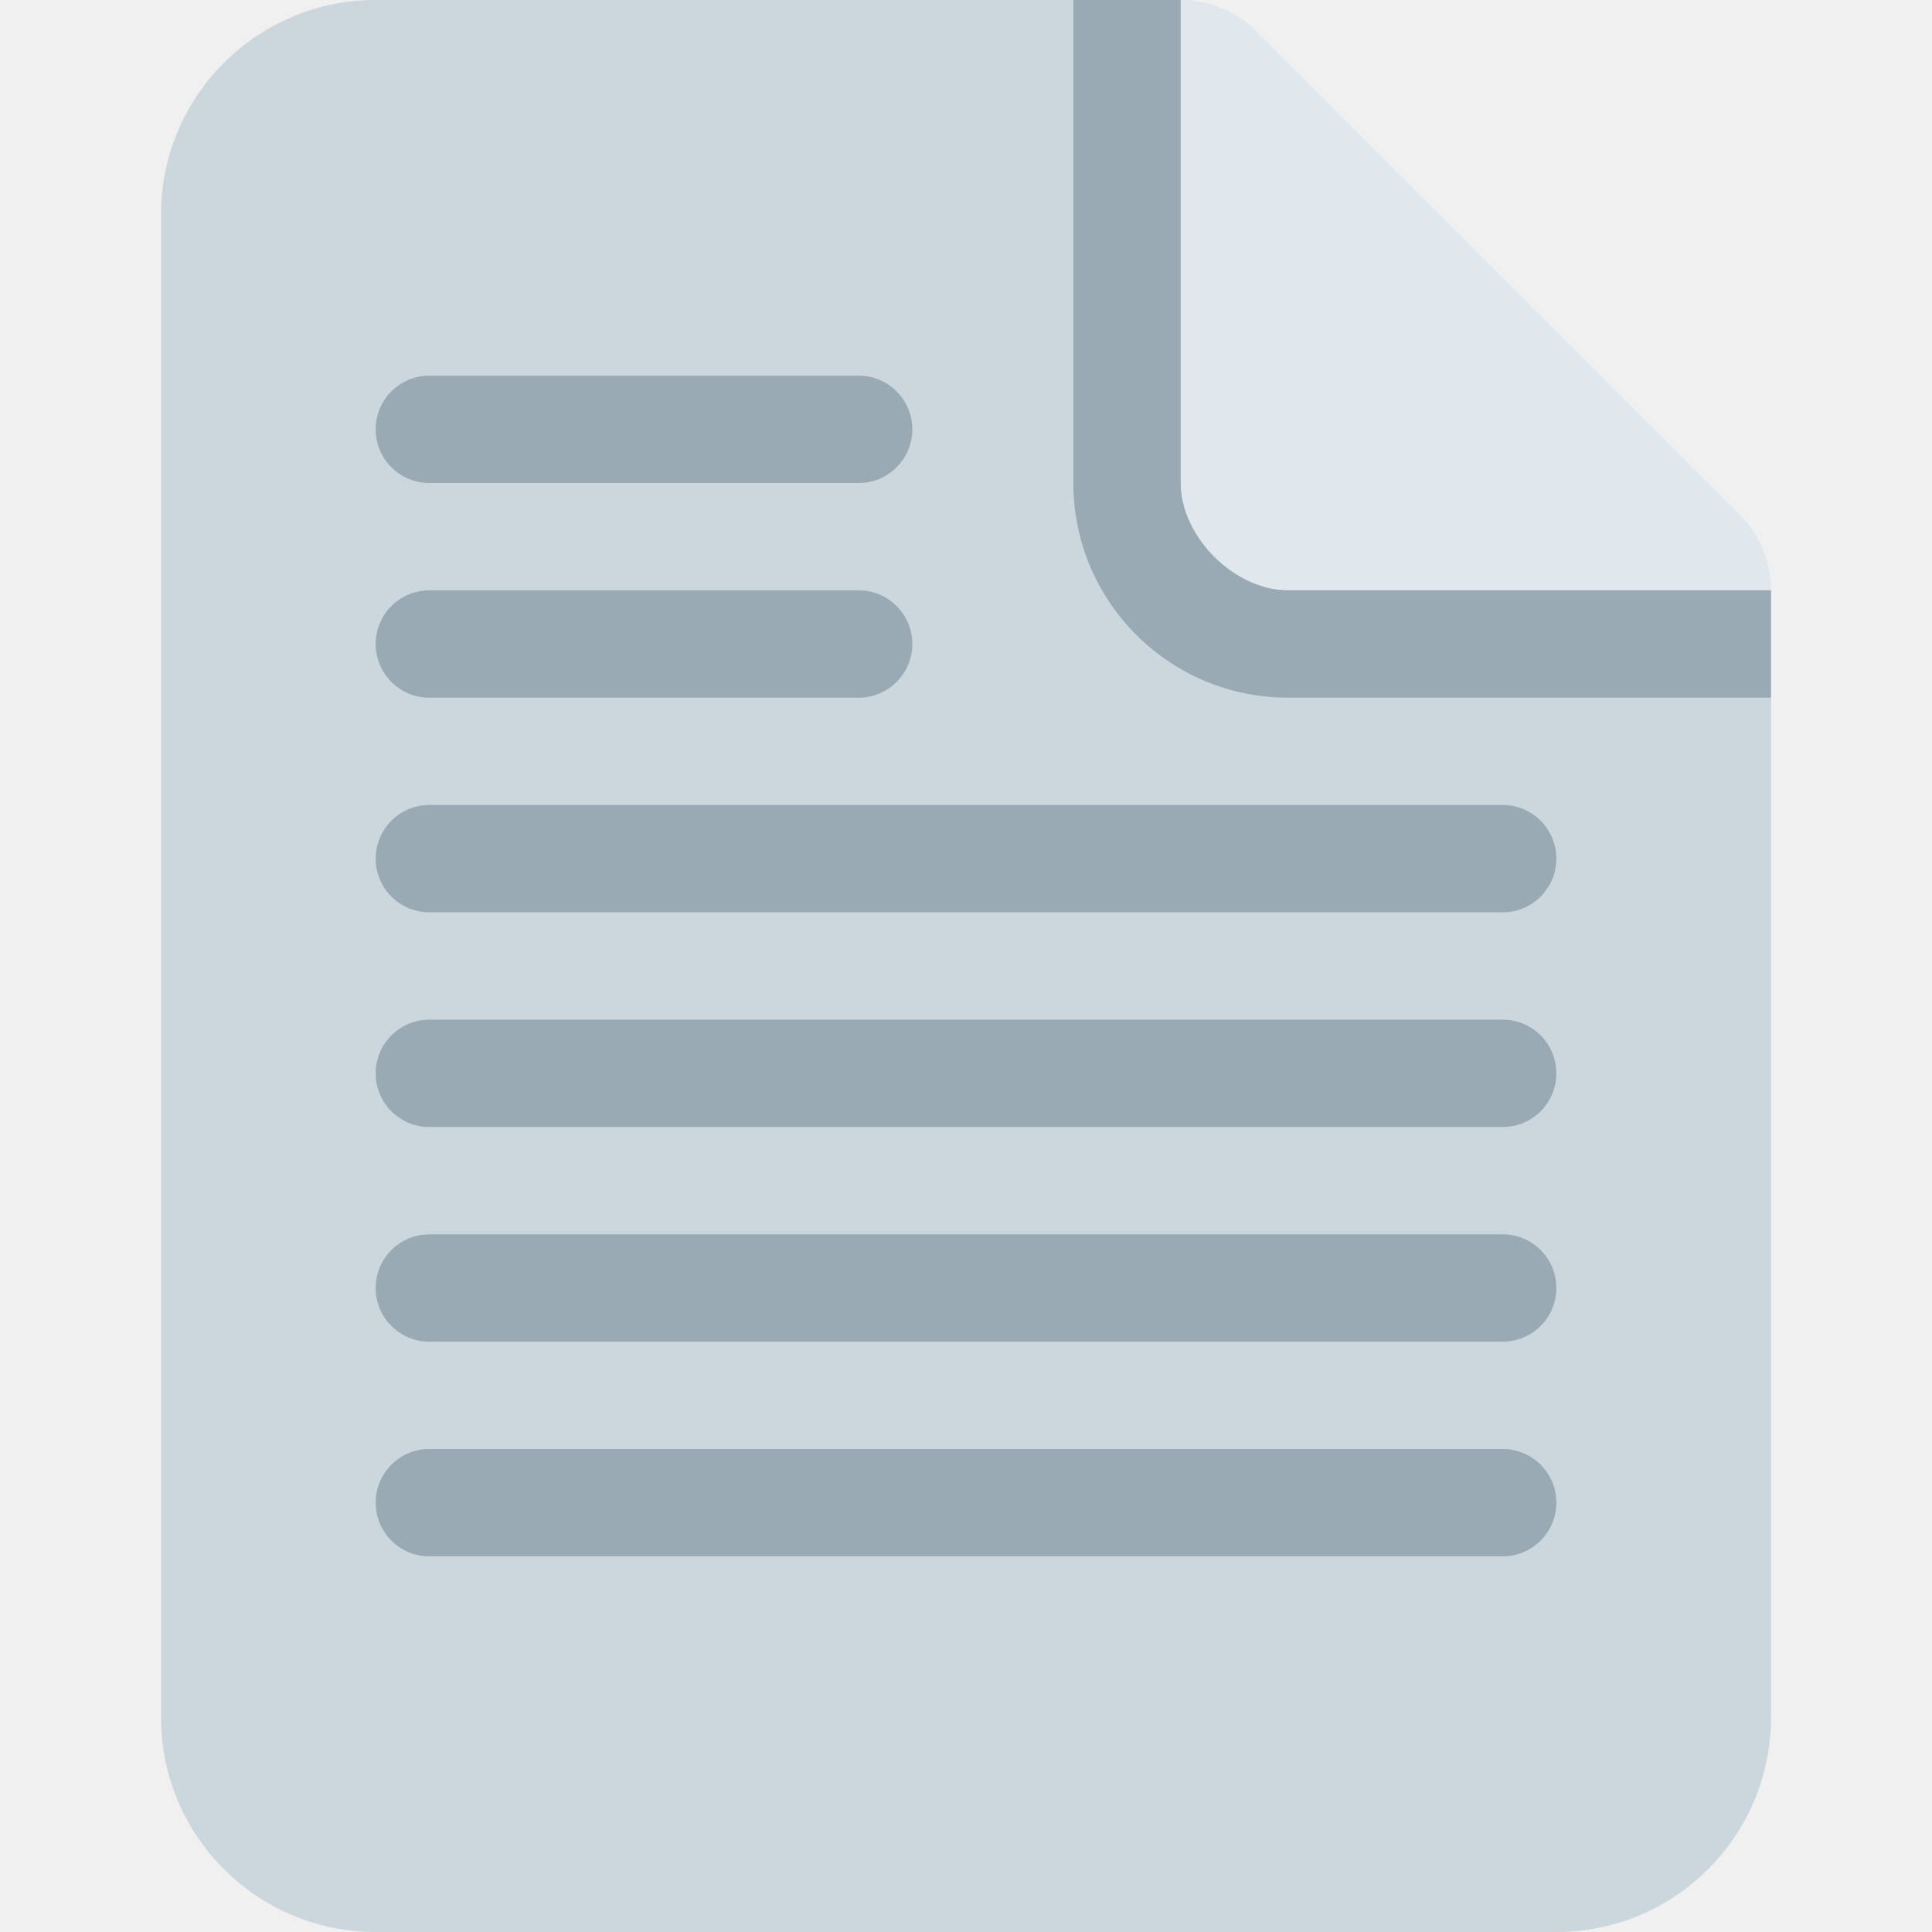
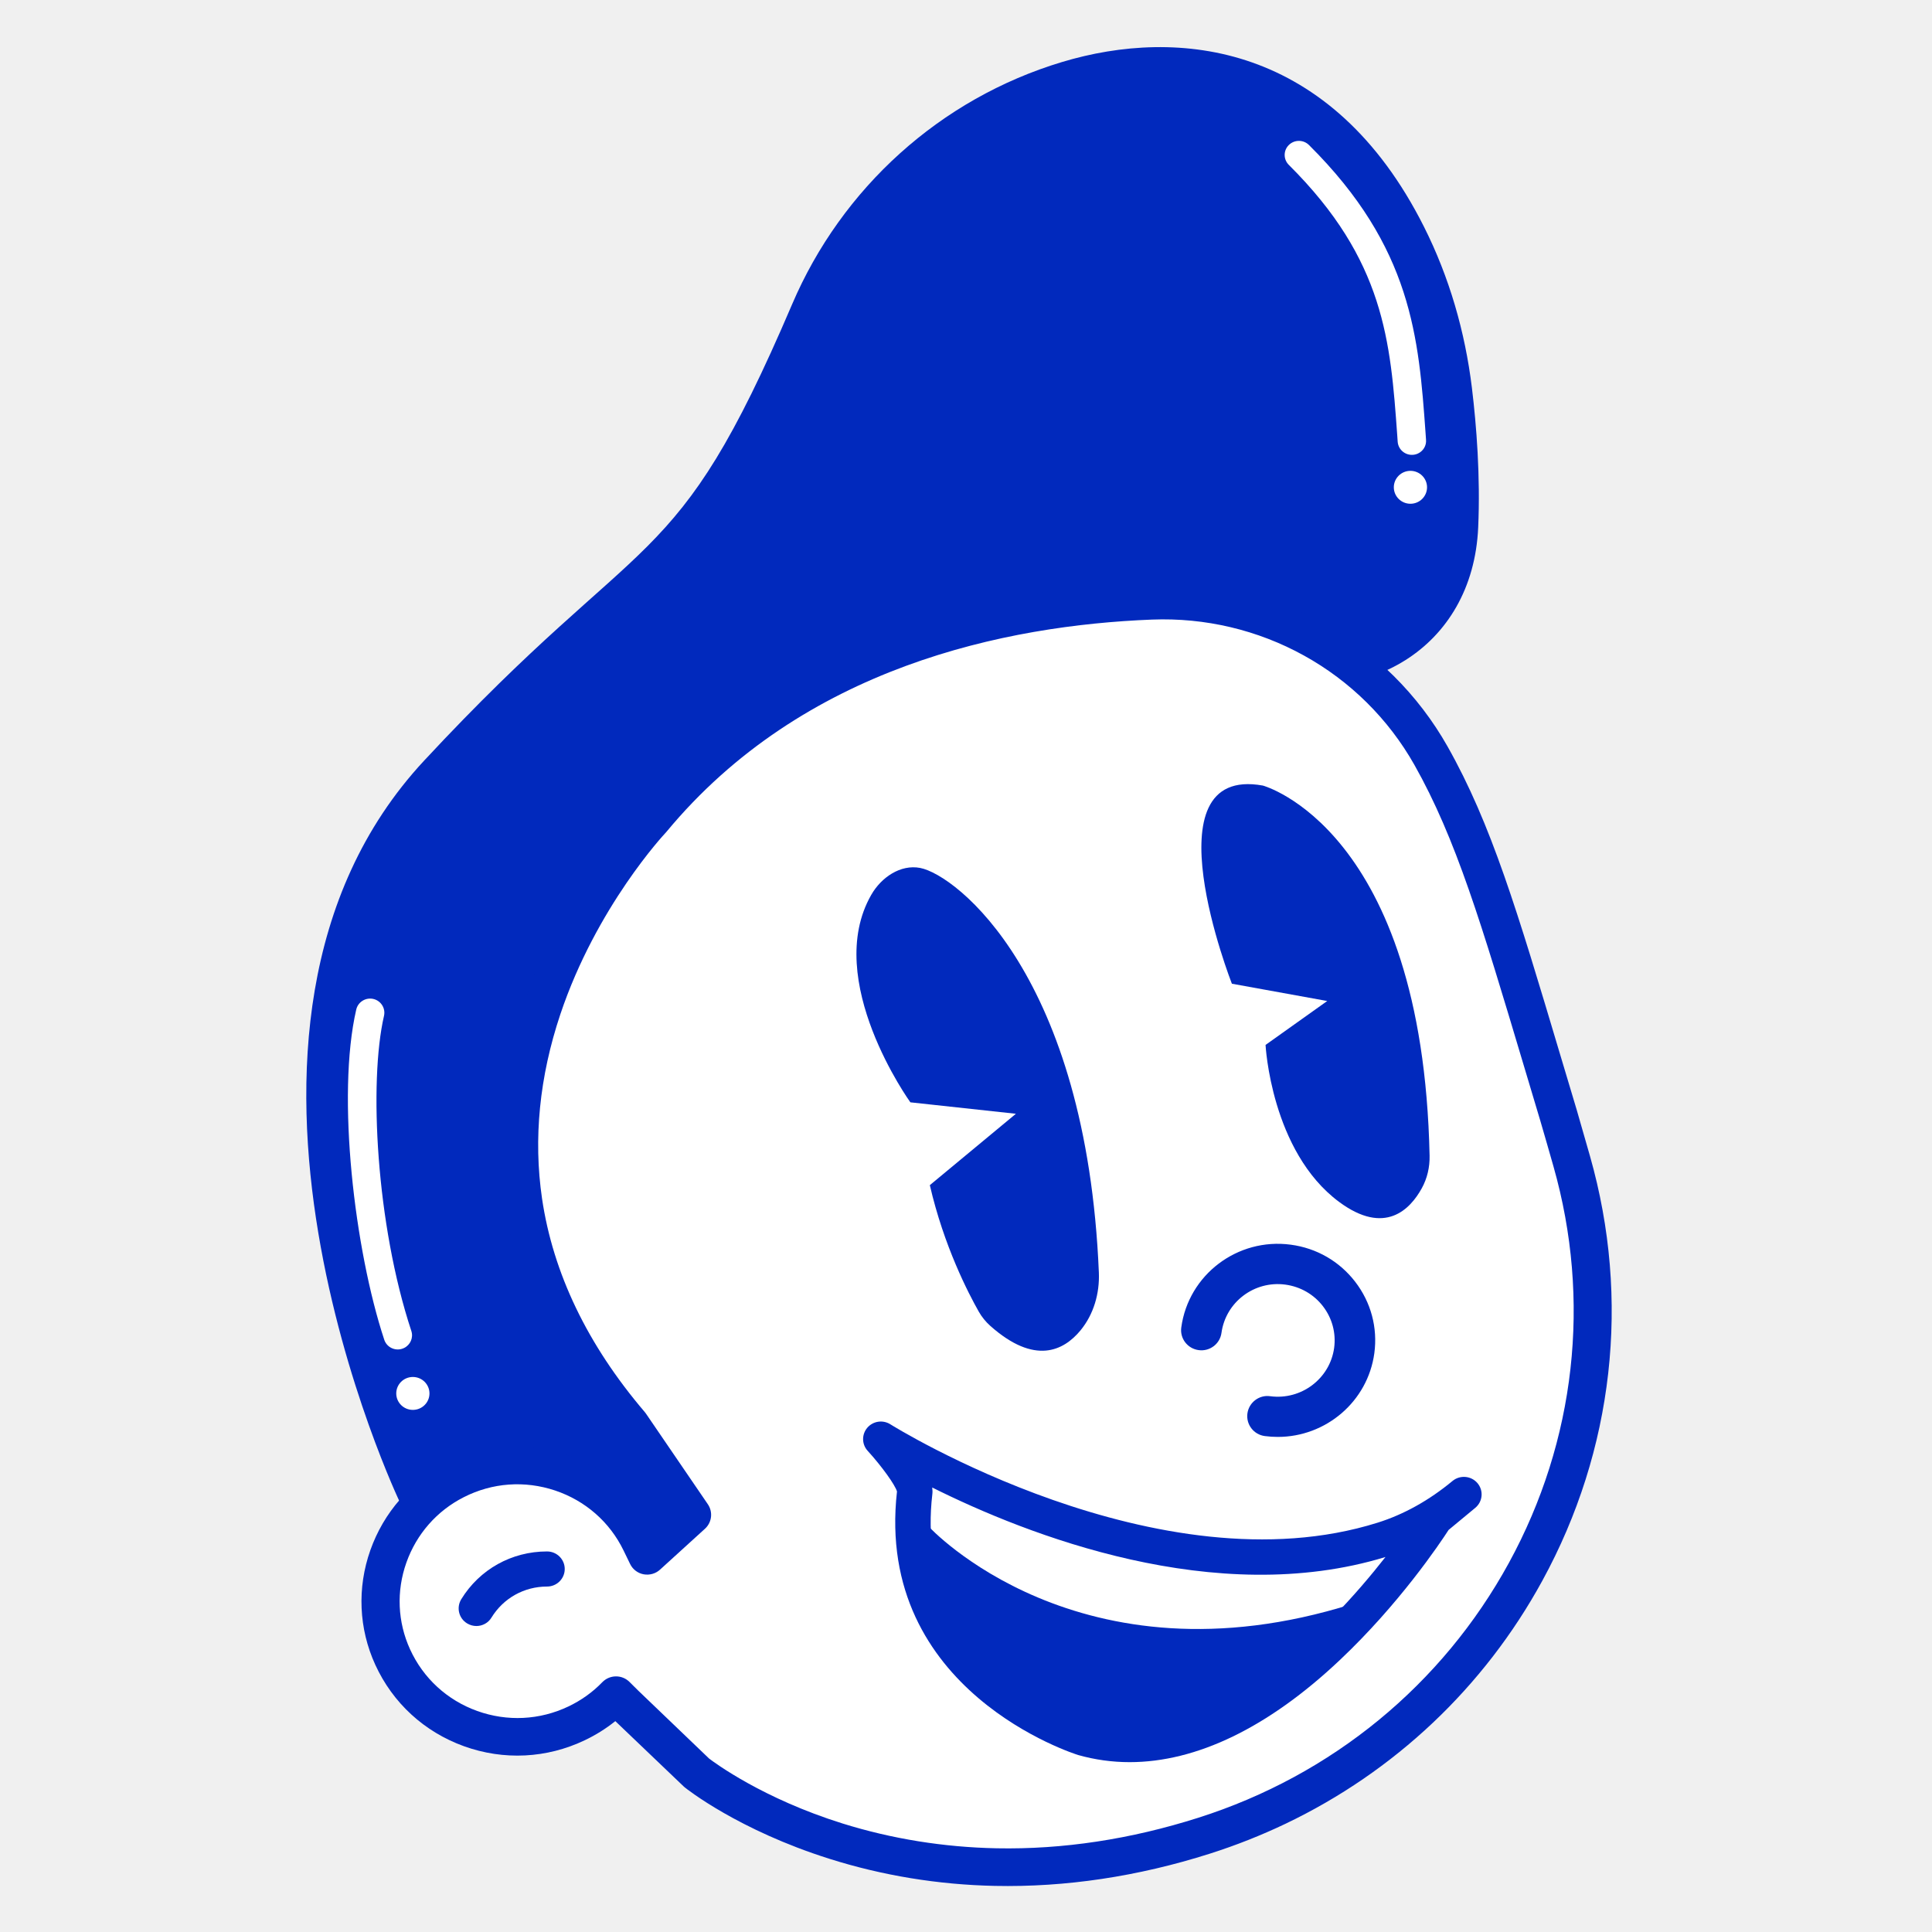
- <svg xmlns="http://www.w3.org/2000/svg" viewBox="0 0 36 36">
-   <path fill="#E1E8ED" d="M32.415 9.586l-9-9C23.054.225 22.553 0 22 0c-1.104 0-1.999.896-2 2 0 .552.224 1.053.586 1.415l-3.859 3.859 9 9 3.859-3.859c.362.361.862.585 1.414.585 1.104 0 2.001-.896 2-2 0-.552-.224-1.052-.585-1.414z" />
-   <path fill="#CCD6DD" d="M22 0H7C4.791 0 3 1.791 3 4v28c0 2.209 1.791 4 4 4h22c2.209 0 4-1.791 4-4V11h-9c-1 0-2-1-2-2V0z" />
-   <path fill="#99AAB5" d="M22 0h-2v9c0 2.209 1.791 4 4 4h9v-2h-9c-1 0-2-1-2-2V0zm-5 8c0 .552-.448 1-1 1H8c-.552 0-1-.448-1-1s.448-1 1-1h8c.552 0 1 .448 1 1zm0 4c0 .552-.448 1-1 1H8c-.552 0-1-.448-1-1s.448-1 1-1h8c.552 0 1 .448 1 1zm12 4c0 .552-.447 1-1 1H8c-.552 0-1-.448-1-1s.448-1 1-1h20c.553 0 1 .448 1 1zm0 4c0 .553-.447 1-1 1H8c-.552 0-1-.447-1-1 0-.553.448-1 1-1h20c.553 0 1 .447 1 1zm0 4c0 .553-.447 1-1 1H8c-.552 0-1-.447-1-1 0-.553.448-1 1-1h20c.553 0 1 .447 1 1zm0 4c0 .553-.447 1-1 1H8c-.552 0-1-.447-1-1 0-.553.448-1 1-1h20c.553 0 1 .447 1 1z" />
+ <svg xmlns="http://www.w3.org/2000/svg" width="82" height="82" viewBox="0 0 82 82" fill="none">
+   <path d="M16.986 63.791C16.986 63.791 7.376 43.709 17.999 32.286C27.474 22.098 28.608 24.646 33.618 12.919C35.724 7.985 39.908 4.187 45.077 2.632C50.01 1.147 56.517 1.829 60.437 9.622C61.514 11.764 62.182 14.081 62.472 16.458C62.667 18.068 62.835 20.215 62.739 22.384C62.51 27.582 57.855 30.095 53.404 28.709C46.39 26.524 40.04 24.128 27.658 34.84C27.658 34.84 22.899 39.697 23.945 48.811C24.294 51.856 25.252 54.803 26.72 57.505L30.639 64.441L26.497 68.487C26.497 68.485 24.104 59.728 16.986 63.791Z" fill="#0129BD" />
+   <path d="M27.191 65.458C25.779 62.552 22.227 61.354 19.312 62.83C16.568 64.219 15.395 67.545 16.667 70.326C18.016 73.281 21.548 74.539 24.479 73.139C25.121 72.834 25.679 72.427 26.145 71.947L26.527 72.326L29.575 75.237C29.575 75.237 38.064 82.056 51.114 77.912C63.24 74.059 70.171 61.439 66.717 49.291C66.673 49.133 66.202 47.501 66.155 47.34C63.881 39.773 62.775 35.672 60.738 32.07C58.346 27.838 53.763 25.309 48.871 25.5C42.65 25.743 33.695 27.514 27.659 34.81C27.659 34.81 15.646 47.43 26.75 60.44L29.382 64.293L27.471 66.031L27.191 65.458Z" fill="white" />
+   <path d="M54.557 77.408C53.527 77.899 52.457 78.322 51.353 78.674C48.292 79.648 45.217 80.106 42.219 80.043C39.813 79.992 37.452 79.604 35.2 78.892C31.346 77.675 29.152 75.934 29.061 75.86C29.042 75.847 29.026 75.83 29.009 75.814L26.116 73.05C25.72 73.367 25.287 73.639 24.822 73.86C23.204 74.633 21.384 74.723 19.697 74.117C18.009 73.508 16.671 72.281 15.928 70.657C15.226 69.123 15.152 67.396 15.719 65.794C16.286 64.193 17.428 62.886 18.942 62.122C20.542 61.311 22.361 61.178 24.065 61.745C25.629 62.266 26.909 63.317 27.71 64.728L28.318 64.174L26.099 60.924C23.484 57.849 21.904 54.531 21.403 51.06C21.001 48.271 21.291 45.387 22.27 42.492C23.872 37.752 26.752 34.598 27.046 34.281C33.229 26.827 42.305 24.955 48.834 24.698C51.383 24.598 53.907 25.195 56.129 26.426C58.356 27.656 60.189 29.474 61.436 31.678C63.294 34.966 64.395 38.65 66.217 44.757C66.44 45.502 66.674 46.288 66.922 47.111C66.974 47.283 67.448 48.934 67.486 49.076C69.212 55.147 68.494 61.546 65.46 67.093C62.983 71.623 59.181 75.2 54.557 77.408ZM30.096 74.638C30.333 74.818 32.373 76.335 35.759 77.394C37.859 78.049 40.061 78.403 42.302 78.447C45.107 78.502 47.986 78.065 50.86 77.151C56.533 75.347 61.213 71.505 64.043 66.332C66.875 61.15 67.544 55.175 65.934 49.507C65.882 49.319 65.422 47.717 65.375 47.567C65.127 46.74 64.893 45.957 64.67 45.21C62.878 39.212 61.797 35.591 60.029 32.459C58.928 30.513 57.31 28.909 55.344 27.823C53.382 26.737 51.152 26.21 48.897 26.297C42.693 26.54 34.08 28.303 28.277 35.316C28.266 35.329 28.252 35.343 28.241 35.356C28.213 35.386 25.315 38.478 23.782 43.051C22.895 45.701 22.634 48.331 23.005 50.866C23.471 54.034 24.935 57.082 27.36 59.925C27.38 59.947 27.396 59.969 27.413 59.993L30.044 63.846C30.267 64.174 30.215 64.616 29.923 64.883L28.013 66.621C27.825 66.793 27.567 66.864 27.316 66.818C27.066 66.771 26.854 66.608 26.744 66.381L26.466 65.808C25.877 64.594 24.841 63.691 23.556 63.26C22.268 62.831 20.894 62.929 19.683 63.546C18.541 64.125 17.676 65.112 17.247 66.324C16.817 67.538 16.875 68.842 17.404 70.002C17.965 71.23 18.978 72.16 20.253 72.619C21.53 73.077 22.906 73.009 24.131 72.425C24.671 72.166 25.155 71.822 25.565 71.396C25.717 71.241 25.923 71.153 26.138 71.151C26.355 71.148 26.562 71.233 26.716 71.385L27.093 71.759L30.096 74.638Z" fill="#0129BD" />
+   <path d="M39.055 36.838C40.591 37.135 46.116 41.422 46.639 54.012C46.675 54.896 46.421 55.783 45.86 56.465C45.144 57.333 43.916 57.949 42.031 56.274C41.835 56.099 41.67 55.895 41.541 55.668C41.106 54.901 40.06 52.888 39.465 50.301L43.118 47.272L38.639 46.786C38.639 46.786 34.899 41.602 36.98 37.978C37.401 37.242 38.218 36.677 39.055 36.838Z" fill="#0129BD" />
+   <path d="M60.186 19.247C60.12 19.279 60.046 19.298 59.969 19.304C59.636 19.328 59.347 19.08 59.322 18.75L59.303 18.474C59.016 14.485 58.766 11.039 54.703 7C54.466 6.766 54.466 6.386 54.703 6.154C54.94 5.92 55.322 5.923 55.556 6.154C59.939 10.507 60.214 14.335 60.506 18.39L60.525 18.665C60.547 18.916 60.404 19.145 60.186 19.247Z" fill="white" />
+   <path d="M53.601 33.342C53.601 33.342 60.381 35.17 60.676 49.051C60.687 49.534 60.577 50.014 60.343 50.437C59.85 51.33 58.782 52.454 56.836 51.013C53.945 48.868 53.714 44.35 53.714 44.35L56.332 42.486L52.285 41.752C52.285 41.749 48.63 32.444 53.601 33.342Z" fill="#0129BD" />
+   <path d="M17.146 57.215C17.121 57.226 17.096 57.237 17.071 57.245C16.755 57.349 16.413 57.177 16.309 56.863C15.051 53.054 14.274 46.513 15.12 42.849C15.194 42.527 15.519 42.325 15.844 42.398C16.168 42.472 16.372 42.794 16.298 43.116C15.651 45.918 15.962 51.962 17.459 56.492C17.553 56.778 17.415 57.087 17.146 57.215Z" fill="white" />
+   <path d="M59.863 21.381C60.252 21.381 60.568 21.068 60.568 20.682C60.568 20.297 60.252 19.984 59.863 19.984C59.474 19.984 59.158 20.297 59.158 20.682C59.158 21.068 59.474 21.381 59.863 21.381Z" fill="white" />
+   <path d="M17.523 59.84C17.912 59.84 18.228 59.528 18.228 59.142C18.228 58.756 17.912 58.443 17.523 58.443C17.134 58.443 16.818 58.756 16.818 59.142C16.818 59.528 17.134 59.84 17.523 59.84Z" fill="white" />
+   <path d="M54.236 60.987C54.054 60.987 53.869 60.976 53.682 60.951C53.212 60.889 52.881 60.46 52.944 59.991C53.008 59.524 53.443 59.191 53.913 59.26C55.229 59.434 56.446 58.515 56.625 57.21C56.71 56.577 56.542 55.95 56.151 55.442C55.761 54.935 55.193 54.61 54.555 54.523C53.233 54.345 52.022 55.268 51.843 56.572C51.78 57.038 51.345 57.369 50.874 57.303C50.404 57.24 50.073 56.812 50.137 56.343C50.44 54.105 52.523 52.525 54.783 52.828C55.879 52.973 56.848 53.532 57.519 54.403C58.188 55.273 58.477 56.348 58.331 57.434C58.051 59.489 56.273 60.987 54.236 60.987Z" fill="#0129BD" />
+   <path d="M20.22 69.013C20.088 69.013 19.953 68.978 19.829 68.904C19.474 68.691 19.361 68.233 19.576 67.878C20.355 66.607 21.717 65.848 23.217 65.848C23.633 65.848 23.969 66.181 23.969 66.593C23.969 67.005 23.633 67.338 23.217 67.338C22.248 67.338 21.368 67.829 20.861 68.653C20.723 68.885 20.473 69.013 20.22 69.013Z" fill="#0129BD" />
+   <path d="M39.419 64.793C39.419 64.793 45.786 71.723 57.378 68.083C57.378 68.083 54.65 75.685 45.66 72.959C37.889 70.602 39.419 64.793 39.419 64.793Z" fill="#0129BD" />
+   <path d="M47.945 74.791C47.205 74.791 46.475 74.69 45.765 74.49C45.669 74.46 37.113 71.797 38.071 63.303C37.991 63.022 37.424 62.233 36.827 61.578C36.574 61.303 36.568 60.883 36.81 60.599C37.053 60.315 37.471 60.25 37.79 60.452C37.903 60.523 49.176 67.549 58.474 64.626C59.584 64.277 60.654 63.682 61.651 62.855C61.97 62.594 62.441 62.635 62.708 62.948C62.975 63.262 62.934 63.731 62.617 63.996L61.483 64.935C61.122 65.494 59.396 68.073 56.858 70.466C53.828 73.325 50.786 74.791 47.945 74.791ZM39.566 63.134C39.58 63.235 39.582 63.33 39.571 63.418C38.715 70.703 45.883 72.965 46.189 73.058C51.325 74.512 56.388 69.17 58.804 66.084C51.579 68.291 43.579 65.139 39.566 63.134ZM38.079 63.328H38.082H38.079Z" fill="#0129BD" />
</svg>
